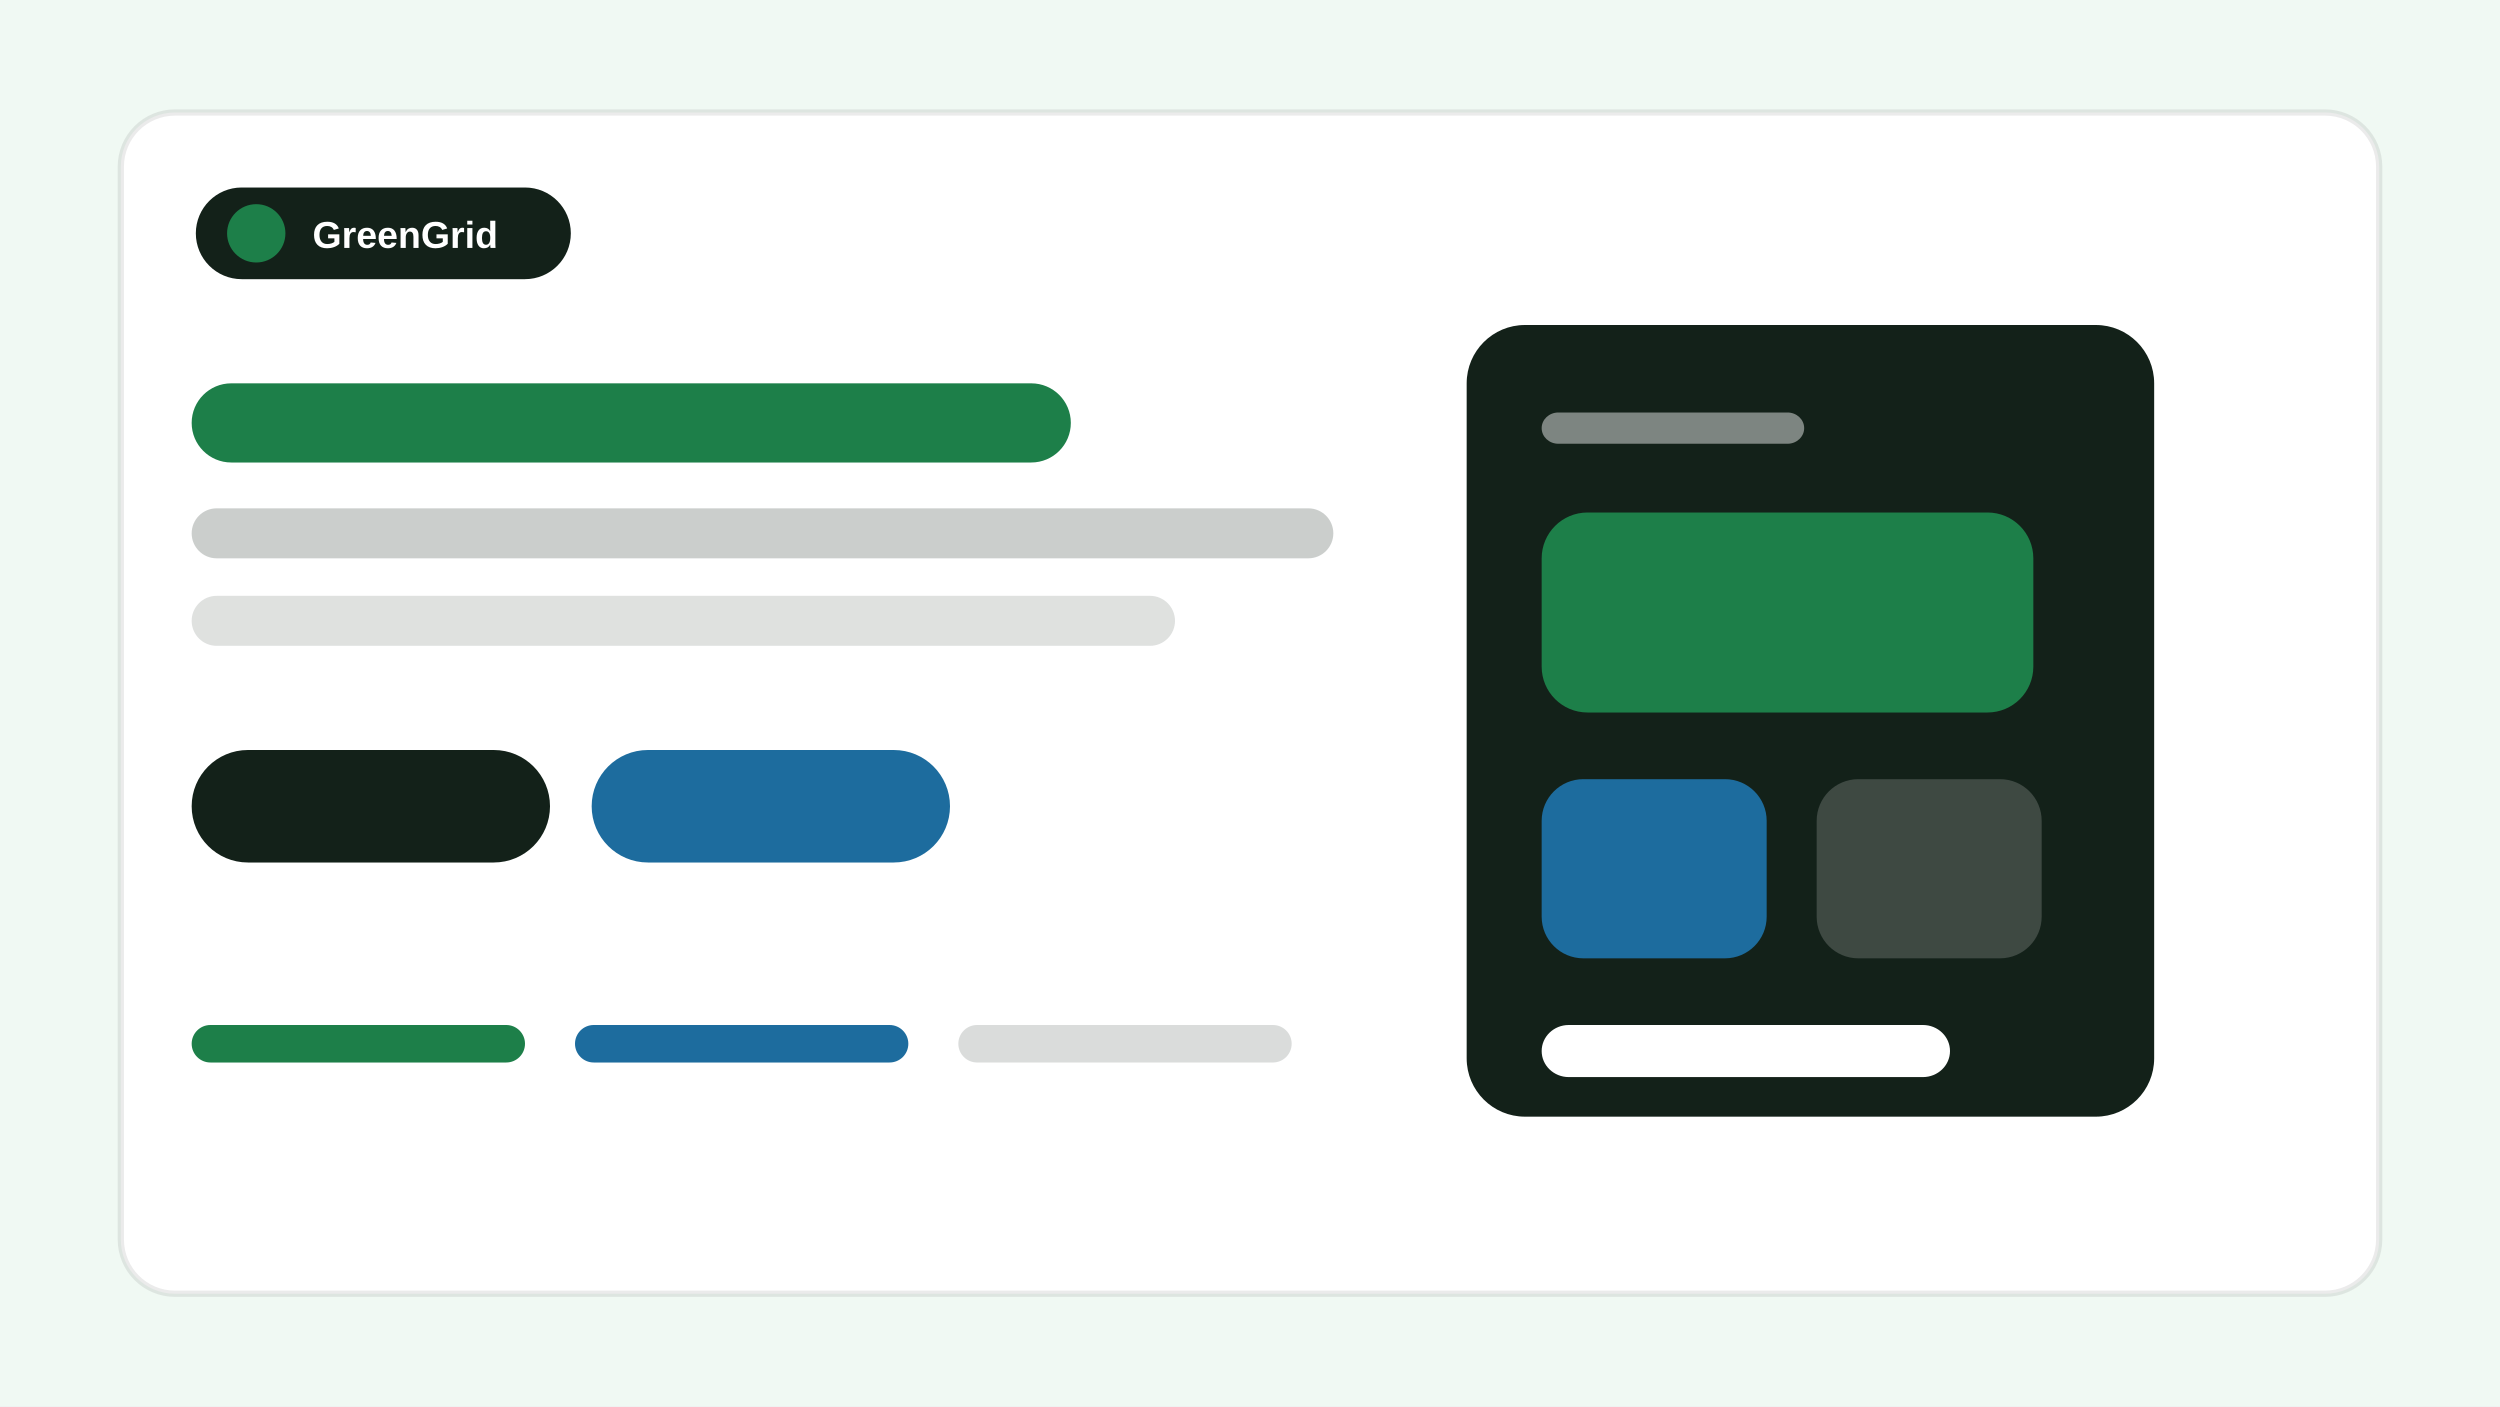
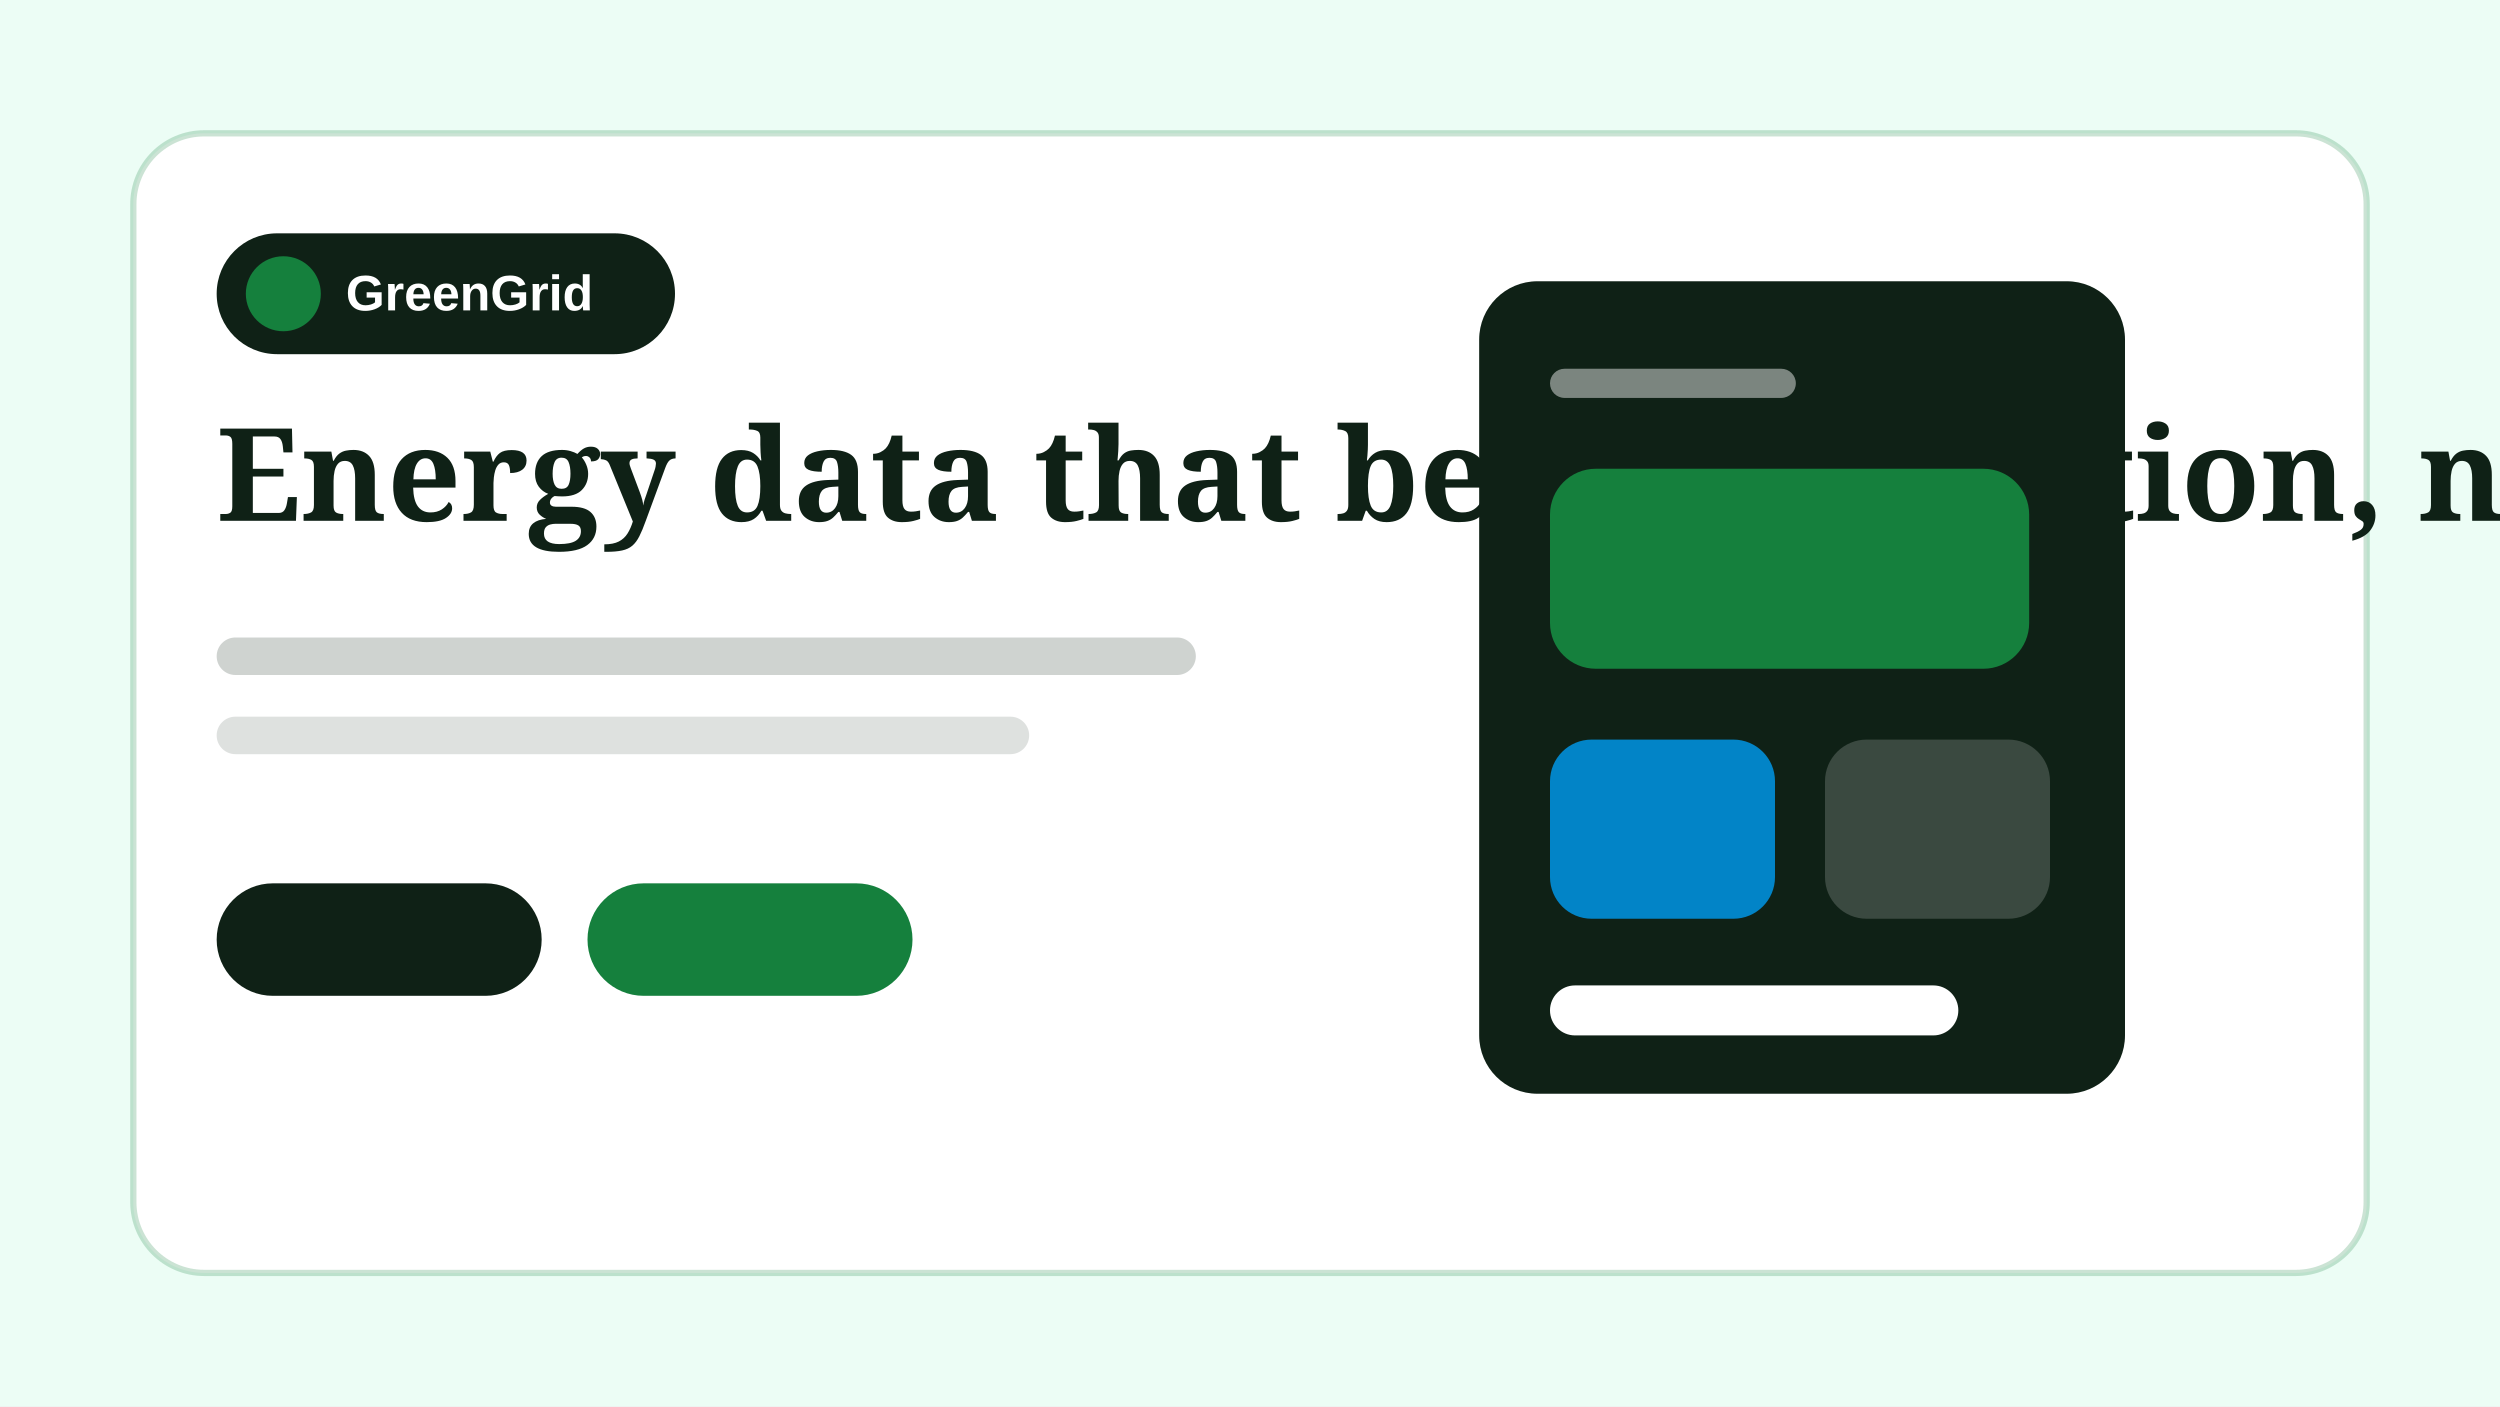
<svg xmlns="http://www.w3.org/2000/svg" width="1200" height="675" viewBox="0 0 1200 675" role="img" aria-labelledby="title">
-   <rect width="1200" height="675" fill="#f0f9f3" />
-   <rect x="58" y="54" width="1084" height="567" rx="26" fill="#fff" stroke="rgba(0,0,0,.08)" stroke-width="3" />
-   <rect x="94" y="90" width="180" height="44" rx="22" fill="#132119" />
-   <circle cx="123" cy="112" r="14" fill="#1d7f49" />
-   <text x="150" y="119" fill="#fff" font-family="Arial, sans-serif" font-size="18" font-weight="800">GreenGrid</text>
-   <rect x="92" y="184" width="422" height="38" rx="19" fill="#1d7f49" />
-   <rect x="92" y="244" width="548" height="24" rx="12" fill="#132119" opacity=".22" />
-   <rect x="92" y="286" width="472" height="24" rx="12" fill="#132119" opacity=".14" />
-   <rect x="92" y="360" width="172" height="54" rx="27" fill="#132119" />
-   <rect x="284" y="360" width="172" height="54" rx="27" fill="#1d6c9e" />
-   <rect x="704" y="156" width="330" height="380" rx="28" fill="#132119" />
-   <rect x="740" y="198" width="126" height="15" rx="8" fill="#fff" opacity=".45" />
-   <rect x="740" y="246" width="236" height="96" rx="22" fill="#1d7f49" />
-   <rect x="740" y="374" width="108" height="86" rx="20" fill="#1d6c9e" />
-   <rect x="872" y="374" width="108" height="86" rx="20" fill="#fff" opacity=".18" />
-   <rect x="740" y="492" width="196" height="25" rx="13" fill="#fff" />
-   <rect x="92" y="492" width="160" height="18" rx="9" fill="#1d7f49" />
-   <rect x="276" y="492" width="160" height="18" rx="9" fill="#1d6c9e" />
-   <rect x="460" y="492" width="160" height="18" rx="9" fill="#132119" opacity=".16" />
+   <rect width="1200" height="675" fill="#ecfdf5" />
+   <rect x="64" y="64" width="1072" height="547" rx="34" fill="#fff" stroke="#15803d" stroke-opacity=".22" stroke-width="3" />
+   <rect x="104" y="112" width="220" height="58" rx="29" fill="#0f2116" />
+   <circle cx="136" cy="141" r="18" fill="#15803d" />
+   <text x="166" y="149" fill="#fff" font-family="Arial, sans-serif" font-weight="800" font-size="24">GreenGrid</text>
+   <text x="104" y="250" fill="#0f2116" font-family="Georgia, serif" font-size="62" font-weight="700">Energy data that becomes action, not noise.</text>
+   <rect x="104" y="306" width="470" height="18" rx="9" fill="#0f2116" opacity=".2" />
+   <rect x="104" y="344" width="390" height="18" rx="9" fill="#0f2116" opacity=".14" />
+   <rect x="104" y="424" width="156" height="54" rx="27" fill="#0f2116" />
+   <rect x="282" y="424" width="156" height="54" rx="27" fill="#15803d" />
+   <g transform="translate(710 135)">
+     <rect width="310" height="390" rx="28" fill="#0f2116" />
+     <rect x="34" y="42" width="118" height="14" rx="7" fill="#fff" opacity=".45" />
+     <rect x="34" y="90" width="230" height="96" rx="22" fill="#15803d" />
+     <rect x="34" y="220" width="108" height="86" rx="20" fill="#0284c7" />
+     <rect x="166" y="220" width="108" height="86" rx="20" fill="#fff" opacity=".18" />
+     <rect x="34" y="338" width="196" height="24" rx="12" fill="#fff" />
+   </g>
</svg>
